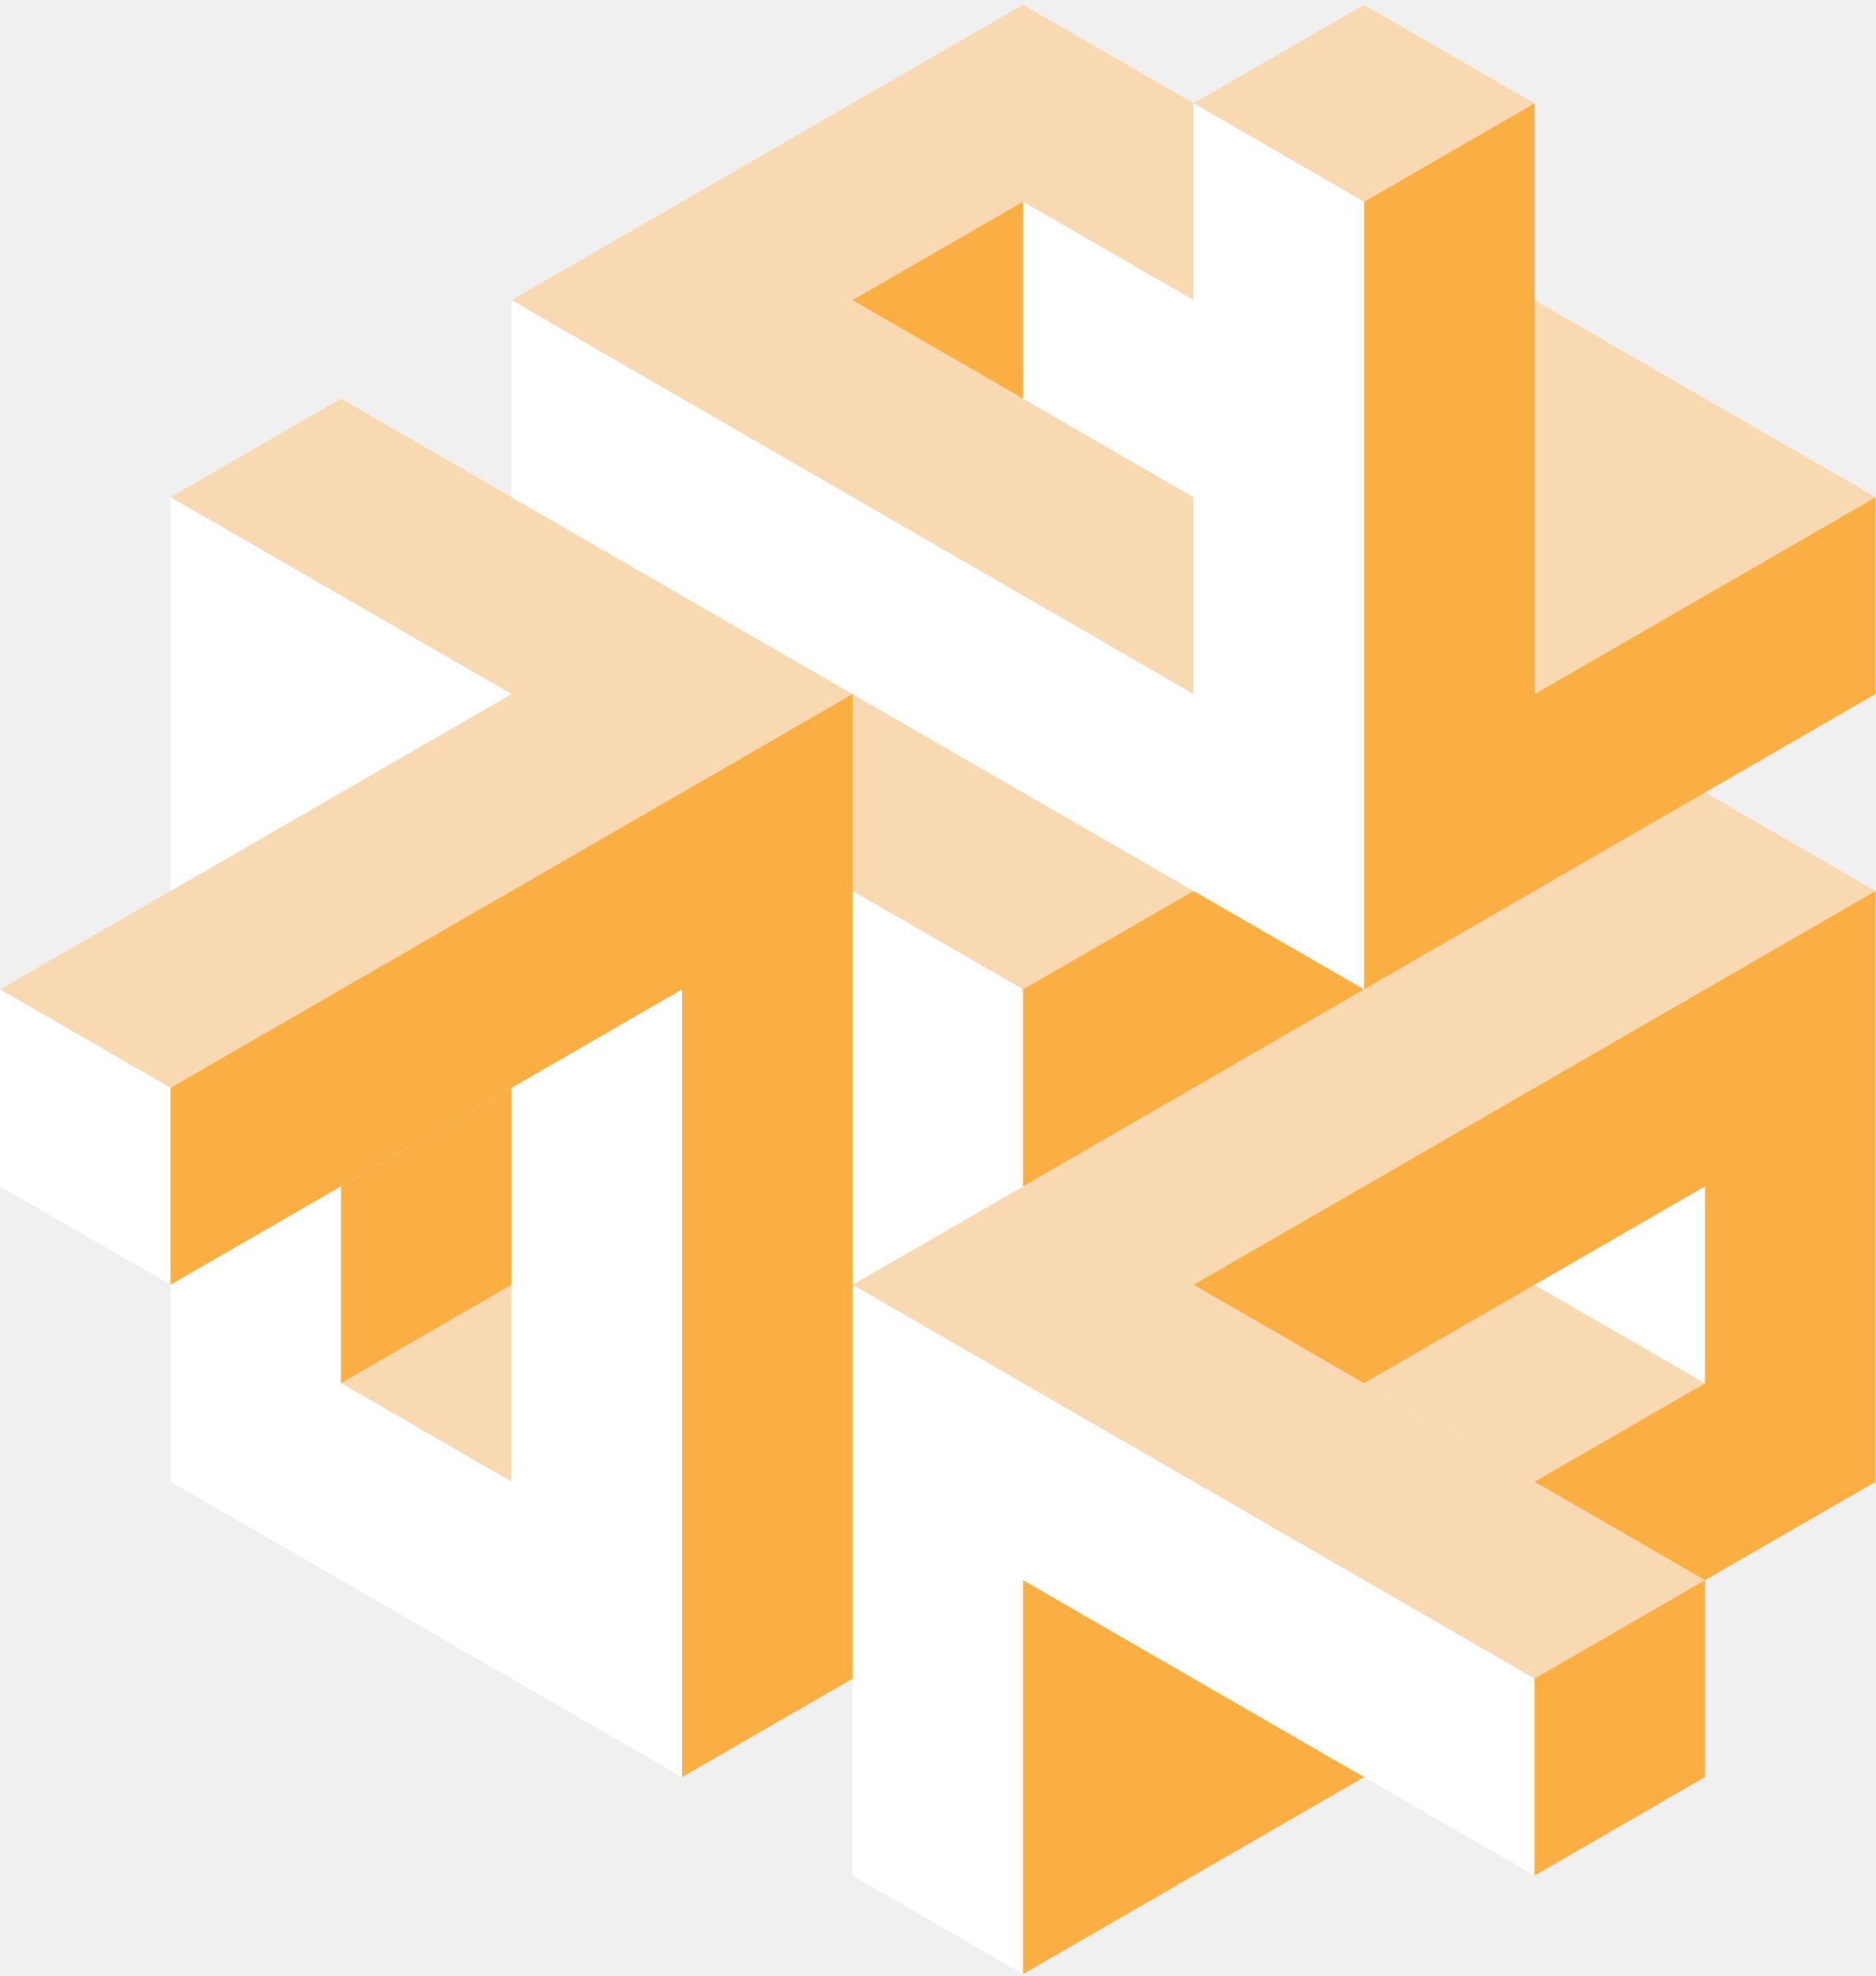
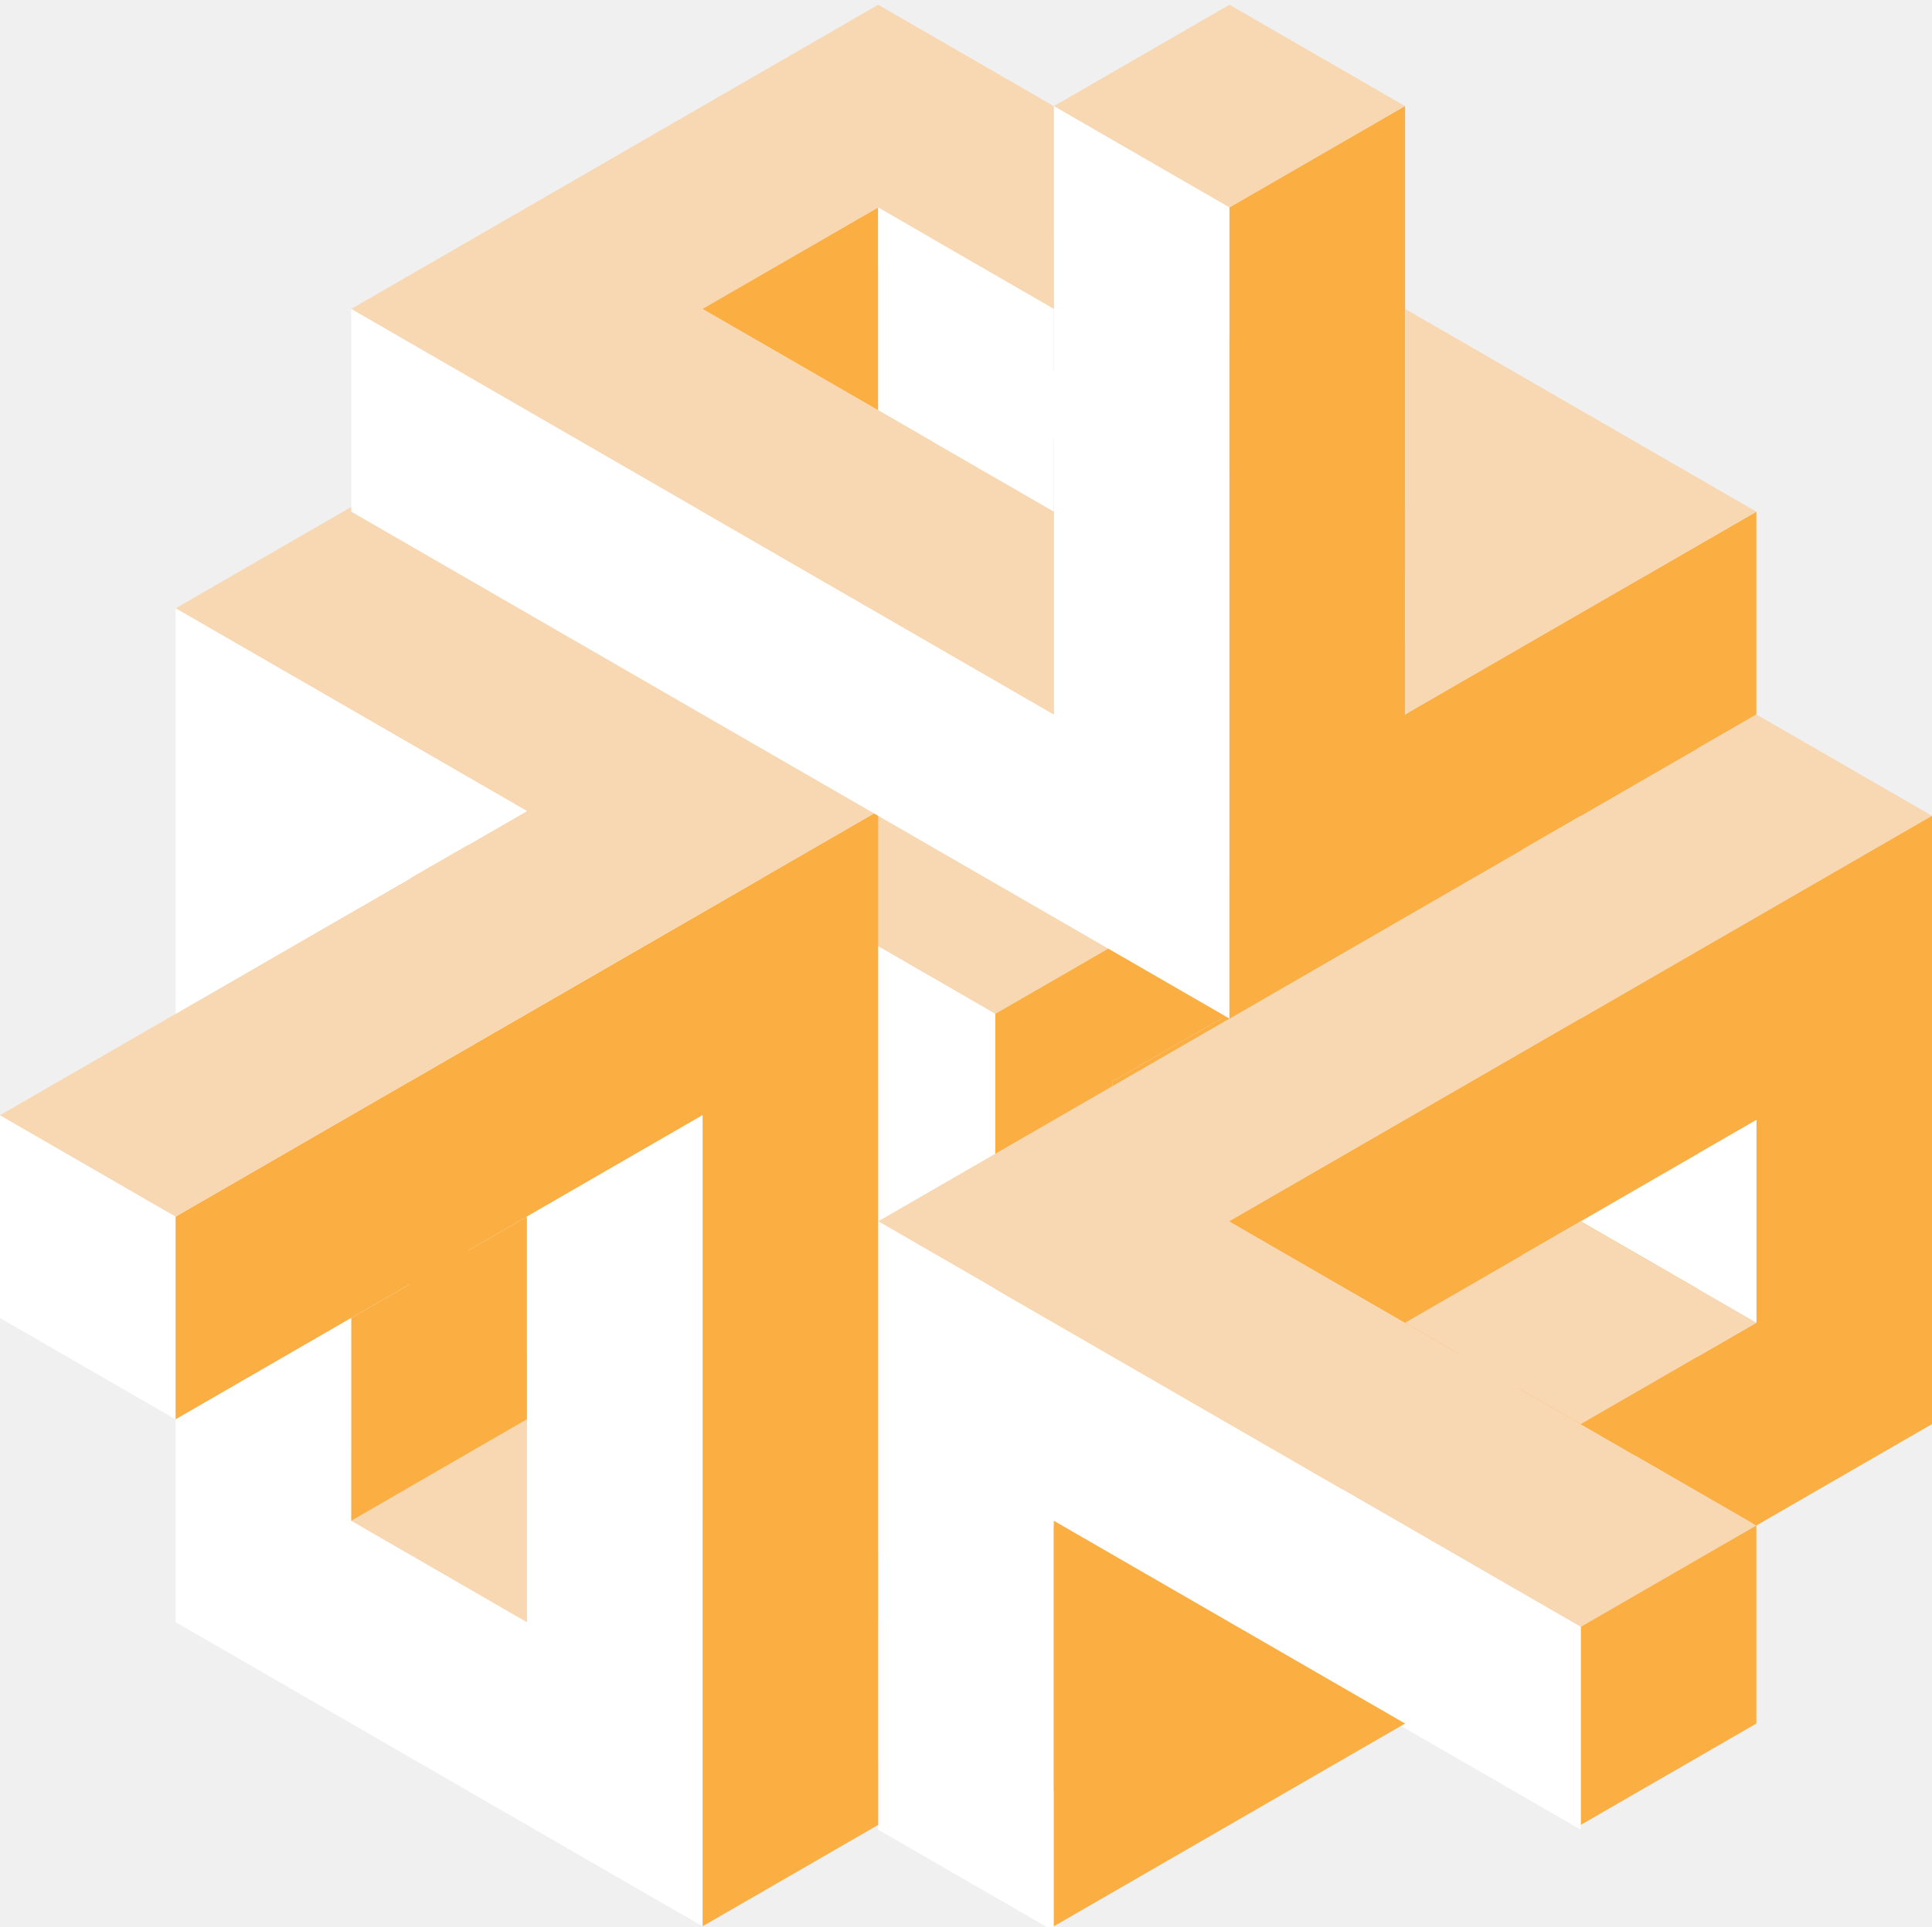
- <svg xmlns="http://www.w3.org/2000/svg" width="189.88" height="200">
-   <path fill="#F9D9B2" d="M120.83 10.45L138.09.5l17.26 9.96-17.26 9.97-17.26-9.97M120.83 50.32v19.93L51.78 30.38 103.57.48l17.26 9.97v19.93l-17.26-9.96-17.26 9.96 34.52 19.94M155.35 30.38l34.53 19.94-34.53 19.93V30.38M17.26 110.11l69.05-39.86-51.79-29.9-17.26 9.97 34.52 19.93L0 100.15l17.26 9.96M34.52 140.01l17.26-9.97v19.94L34.52 140M155.35 169.9l-69.04-39.86 86.3-49.83 17.26 9.97-69.04 39.86 51.78 29.9-17.26 9.97" />
-   <path fill="#F9D9B2" d="M172.61 140.01l-17.26 9.97L138.1 140l17.26-9.97 17.26 9.97M86.3 70.25l34.53 19.93-17.26 9.96-17.26-9.96V70.25" />
-   <g>
-     <path fill="#FFF" d="M138.1 20.42v79.72L51.78 50.32V30.38l69.04 39.87v-59.8l17.26 9.97" />
-     <path fill="#FFF" d="M103.57 20.42l17.26 9.96v19.94l-17.26-9.97V20.42M17.26 130.04L0 120.08v-19.94l17.26 9.97v19.93" />
-     <path fill="#FFF" d="M51.78 110.11l17.27-9.97v79.73l-51.79-29.9v-19.93l17.26-9.96V140l17.26 9.97V110.1M17.26 90.18V50.32l34.52 19.93-34.52 19.93M155.35 169.9l-69.04-39.86v59.8l17.26 9.97v-39.87l51.78 29.9V169.9M172.61 140.01l-17.26-9.97 17.26-9.96V140M86.3 130.04V90.18l17.27 9.96v19.94l-17.26 9.96" />
+ <svg xmlns="http://www.w3.org/2000/svg" width="612" height="610.311">
+   <style>
+         .chris-glyph--shadows {
+             fill: #FBAE42;
+         }
+ 
+         .chris-glyph--midtones {
+             fill: #F8D8B2;
+         }
+         
+         .chris-glyph--highlights {
+             fill: #FFF;
+         }
+     </style>
+   <g id="chris-glyph--core">
+     <path class="chris-glyph--midtones" d="M241.091 278.388l74.182 42.829 74.182-42.829-37.091-21.415-37.091 21.415-37.091-21.415-37.091 21.415M92.728 192.73l74.181-42.829L204 171.315l-37.091 21.415L204 214.145l-37.091 21.414-74.181-42.829M537.818 192.73l-74.182-42.829-37.091 21.414 37.091 21.415-37.091 21.415 37.091 21.414 74.182-42.829M241.091 107.072l74.182-42.829 74.182 42.829-37.091 21.415-37.091-21.415-37.091 21.415-37.091-21.415" />
+     <path class="chris-glyph--shadows" d="M537.818 192.73v85.658l-37.091 21.414v-42.829l-37.091 21.415v-42.829l74.182-42.829" />
+     <path class="chris-glyph--highlights" d="M426.545 171.315v21.415l18.546 10.707 18.545-10.707-37.091-21.415" />
+     <path class="chris-glyph--shadows" d="M204 171.315v21.415l-18.545 10.707-18.546-10.707L204 171.315" />
+     <path class="chris-glyph--highlights" d="M315.273 107.072v21.415l37.091 21.414v-21.414l-37.091-21.415" />
+     <path class="chris-glyph--shadows" d="M315.273 107.072v21.415l-37.091 21.414v-21.414l37.091-21.415" />
+     <path class="chris-glyph--highlights" d="M426.545 214.145v21.414l18.546 10.707v21.415l18.545 10.707v-42.829l-37.091-21.414M315.273 406.875v-85.658l-74.182-42.829v42.829l37.091 21.414v42.828l37.091 21.416M315.273 578.189l-74.182-42.828v-42.83l37.091 21.416v-42.83l37.091 21.414v85.658M92.728 192.73v85.658l37.091 21.414v-42.829l37.09 21.415v-42.829L92.728 192.73M166.909 492.531l-74.181-42.828v-85.658l37.091 21.414v42.83l37.09 21.414v42.828" />
+     <path class="chris-glyph--shadows" d="M129.819 299.802l18.545-10.707v-21.414l-18.545-10.708v42.829" />
+     <path class="chris-glyph--midtones" d="M241.091 492.531l18.546-10.707 18.545 10.707v21.416l-37.091-21.416" />
+     <path class="chris-glyph--shadows" d="M129.819 428.289l18.545-10.707v-42.83l-18.545 10.707v42.83" />
+     <path class="chris-glyph--midtones" d="M129.819 428.289l18.545-10.707 37.091 21.414-18.546 10.707-37.09-21.414" />
+     <path class="chris-glyph--shadows" d="M166.909 278.388l18.546-10.707v-21.415L204 235.559v-21.414l-37.091 21.414v42.829M389.455 278.388l-74.182 42.829v85.658l37.091-21.416v-42.828l37.091-21.414v-42.829M315.273 578.189l74.182-42.828v-42.83l-37.091 21.416v-42.83l-37.091 21.414v85.658M537.818 364.045v85.658l-74.182 42.828v-42.828l37.091-21.414v-42.83l37.091-21.414" />
+     <path class="chris-glyph--midtones" d="M389.455 492.531l-18.546-10.707-18.545 10.707v21.416l37.091-21.416" />
+     <path class="chris-glyph--highlights" d="M500.727 299.802l-18.545-10.707v-21.414l18.545-10.708v42.829" />
+     <path class="chris-glyph--midtones" d="M500.727 428.289l-18.545-10.707-37.091 21.414 18.545 10.707 37.091-21.414" />
+     <path class="chris-glyph--highlights" d="M500.727 428.289l-18.545-10.707v-42.83l18.545 10.707v42.83" />
+     <path class="chris-glyph--midtones" d="M352.364 471.117l-18.546-10.707-18.545 10.707-18.546-10.707-18.545 10.707 37.091 21.414 37.091-21.414" />
+     <path class="chris-glyph--highlights" d="M241.091 107.072v42.829l18.546 10.707v-21.414l18.545 10.707v-21.414l-37.091-21.415" />
+     <path class="chris-glyph--shadows" d="M389.455 107.072v42.829l-18.546 10.707v-21.414l-18.545 10.707v-21.414l37.091-21.415M259.637 139.194v21.414l18.545-10.707-18.545-10.707" />
+     <path class="chris-glyph--highlights" d="M352.364 149.901l18.545-10.707v21.414l-18.545-10.707" />
+     <path class="chris-glyph--midtones" d="M537.818 364.045l-37.091-21.414-18.545 10.707 18.545 10.707-18.545 10.707 18.545 10.707 37.091-21.414" />
+     <path class="chris-glyph--highlights" d="M463.636 492.531l-37.091-21.414v-21.414l18.546 10.707v-21.414l18.545 10.707v42.828M500.727 364.045l-18.545-10.707v21.414l18.545-10.707" />
+     <path class="chris-glyph--midtones" d="M445.091 438.996v21.414l-18.546-10.707 18.546-10.707" />
+     <path class="chris-glyph--shadows" d="M166.909 492.531L204 471.117v-21.414l-18.545 10.707v-21.414l-18.546 10.707v42.828" />
+     <path class="chris-glyph--midtones" d="M92.728 364.045l37.091-21.414 18.545 10.707-18.545 10.707 18.545 10.707-18.545 10.707-37.091-21.414M185.455 460.41L204 449.703l-18.545-10.707v21.414" />
+     <path class="chris-glyph--shadows" d="M148.364 374.752l-18.545-10.707 18.545-10.707v21.414" />
+     <path class="chris-glyph--midtones" d="M259.637 139.194L204 171.315v21.415l-18.545 10.707L204 214.145v21.414l-18.545 10.707 55.636 32.122 37.091-21.415 37.091 21.415 37.091-21.415 37.091 21.415 55.636-32.122-18.546-10.707v-21.414l18.546-10.708-18.546-10.707v-21.415l-55.636-32.121-18.545 10.707-37.091-21.414-37.091 21.414-18.545-10.707" />
+     <path class="chris-glyph--highlights" d="M185.455 460.41l55.636 32.121 18.546-10.707 18.545 10.707v-21.414l18.545-10.707 18.546 10.707v-64.242l-37.091-21.416v-42.828l-37.091-21.414v-42.829l-55.636-32.122v21.415l-18.546 10.707-18.545-10.707v21.414l-18.545 10.707v64.243l18.545 10.707v42.83l37.091 21.414v21.414" />
+     <path class="chris-glyph--shadows" d="M500.727 364.045v-64.243l-18.545-10.707v-21.414l-18.546 10.707-18.545-10.707v-21.415l-55.636 32.122v42.829l-37.091 21.414v42.828l-37.091 21.416v64.242l18.545-10.707 18.546 10.707v21.414l18.545-10.707 18.546 10.707 55.636-32.121v-21.414l37.091-21.414v-42.83l18.545-10.707" />
  </g>
-   <g>
-     <path fill="#FBAE41" d="M138.1 20.42v79.72l51.78-29.9V50.33l-34.53 19.93v-59.8l-17.26 9.97M103.57 20.42v19.93L86.3 30.38l17.26-9.96M17.26 110.11l69.05-39.86v99.66l-17.26 9.96v-79.73l-51.79 29.9v-19.93" />
-     <path fill="#FBAE41" d="M34.52 140.01v-19.93l17.26-9.97v19.93l-17.26 9.97M172.61 159.94v19.93l-17.26 9.97V169.9l17.26-9.97" />
-     <path fill="#FBAE41" d="M138.1 140.01l-17.27-9.97 69.05-39.86v59.8l-17.27 9.96-17.26-9.97 17.26-9.96v-19.93L138.1 140M138.1 179.87l-34.53 19.94v-39.87l34.52 19.93M138.1 100.14l-34.53 19.94v-19.94l17.26-9.96 17.26 9.96" />
+   <g id="chris-glyph--right">
+     <path class="chris-glyph--shadows" d="M556.364 481.824v64.244l-55.637 32.121v-64.242l55.637-32.123" />
+     <path class="chris-glyph--midtones" d="M500.727 515.447L278.182 386.959l278.182-160.607L612 258.473 389.455 386.959l166.909 96.365-55.637 32.123" />
+     <path class="chris-glyph--highlights" d="M500.727 515.447L278.182 386.959v192.73l55.636 32.122V483.324l166.909 96.365v-64.242" />
+     <path class="chris-glyph--shadows" d="M445.091 419.082l-55.636-32.123L612 258.473v192.73l-55.636 32.121-55.637-32.121 55.637-32.121v-64.244l-111.273 64.244" />
+     <path class="chris-glyph--highlights" d="M556.364 419.082l-55.637-32.123 55.637-32.121v64.244" />
+     <path class="chris-glyph--midtones" d="M556.364 419.082l-55.637 32.121-55.636-32.121 55.636-32.123 55.637 32.123" />
+     <path class="chris-glyph--shadows" d="M445.091 546.068l-111.273 64.243V481.824l111.273 64.244" />
+   </g>
+   <g id="chris-glyph--left">
+     <path class="chris-glyph--highlights" d="M55.637 449.703L0 417.582v-64.244l55.637 32.121v64.244" />
+     <path class="chris-glyph--shadows" d="M55.637 385.459l222.545-128.486v321.216l-55.636 32.122V353.338L55.637 449.703v-64.244" />
+     <path class="chris-glyph--midtones" d="M55.637 385.459l222.545-128.486-166.909-96.365-55.636 32.122 111.272 64.243L0 353.338l55.637 32.121" />
+     <path class="chris-glyph--highlights" d="M166.909 385.459l55.637-32.121v256.973L55.637 513.947v-64.244l55.636-32.121v64.242l55.636 32.123V385.459" />
+     <path class="chris-glyph--midtones" d="M111.273 481.824l55.636-32.121v64.244l-55.636-32.123" />
+     <path class="chris-glyph--shadows" d="M111.273 481.824v-64.242l55.636-32.123v64.244l-55.636 32.121" />
+     <path class="chris-glyph--highlights" d="M55.637 321.217V192.73l111.272 64.243-111.272 64.244" />
+   </g>
+   <g id="chris-glyph--top">
+     <path class="chris-glyph--midtones" d="M333.818 33.622L389.455 1.5l55.636 32.122-55.636 32.121-55.637-32.121" />
+     <path class="chris-glyph--highlights" d="M389.455 65.743v256.974L111.273 162.108V97.865l222.545 128.487V33.622l55.637 32.121" />
+     <path class="chris-glyph--shadows" d="M389.455 65.743v256.974l166.909-96.365v-64.244l-111.273 64.244V33.622l-55.636 32.121" />
+     <path class="chris-glyph--midtones" d="M333.818 162.108v64.244L111.273 97.865 278.182 1.5l55.636 32.122v64.243l-55.636-32.122-55.636 32.122 111.272 64.243" />
+     <path class="chris-glyph--shadows" d="M278.182 65.743v64.244l-55.636-32.122 55.636-32.122" />
+     <path class="chris-glyph--highlights" d="M278.182 65.743l55.636 32.122v64.243l-55.636-32.121V65.743" />
+     <path class="chris-glyph--midtones" d="M445.091 97.865l111.273 64.243-111.273 64.244V97.865" />
  </g>
</svg>
